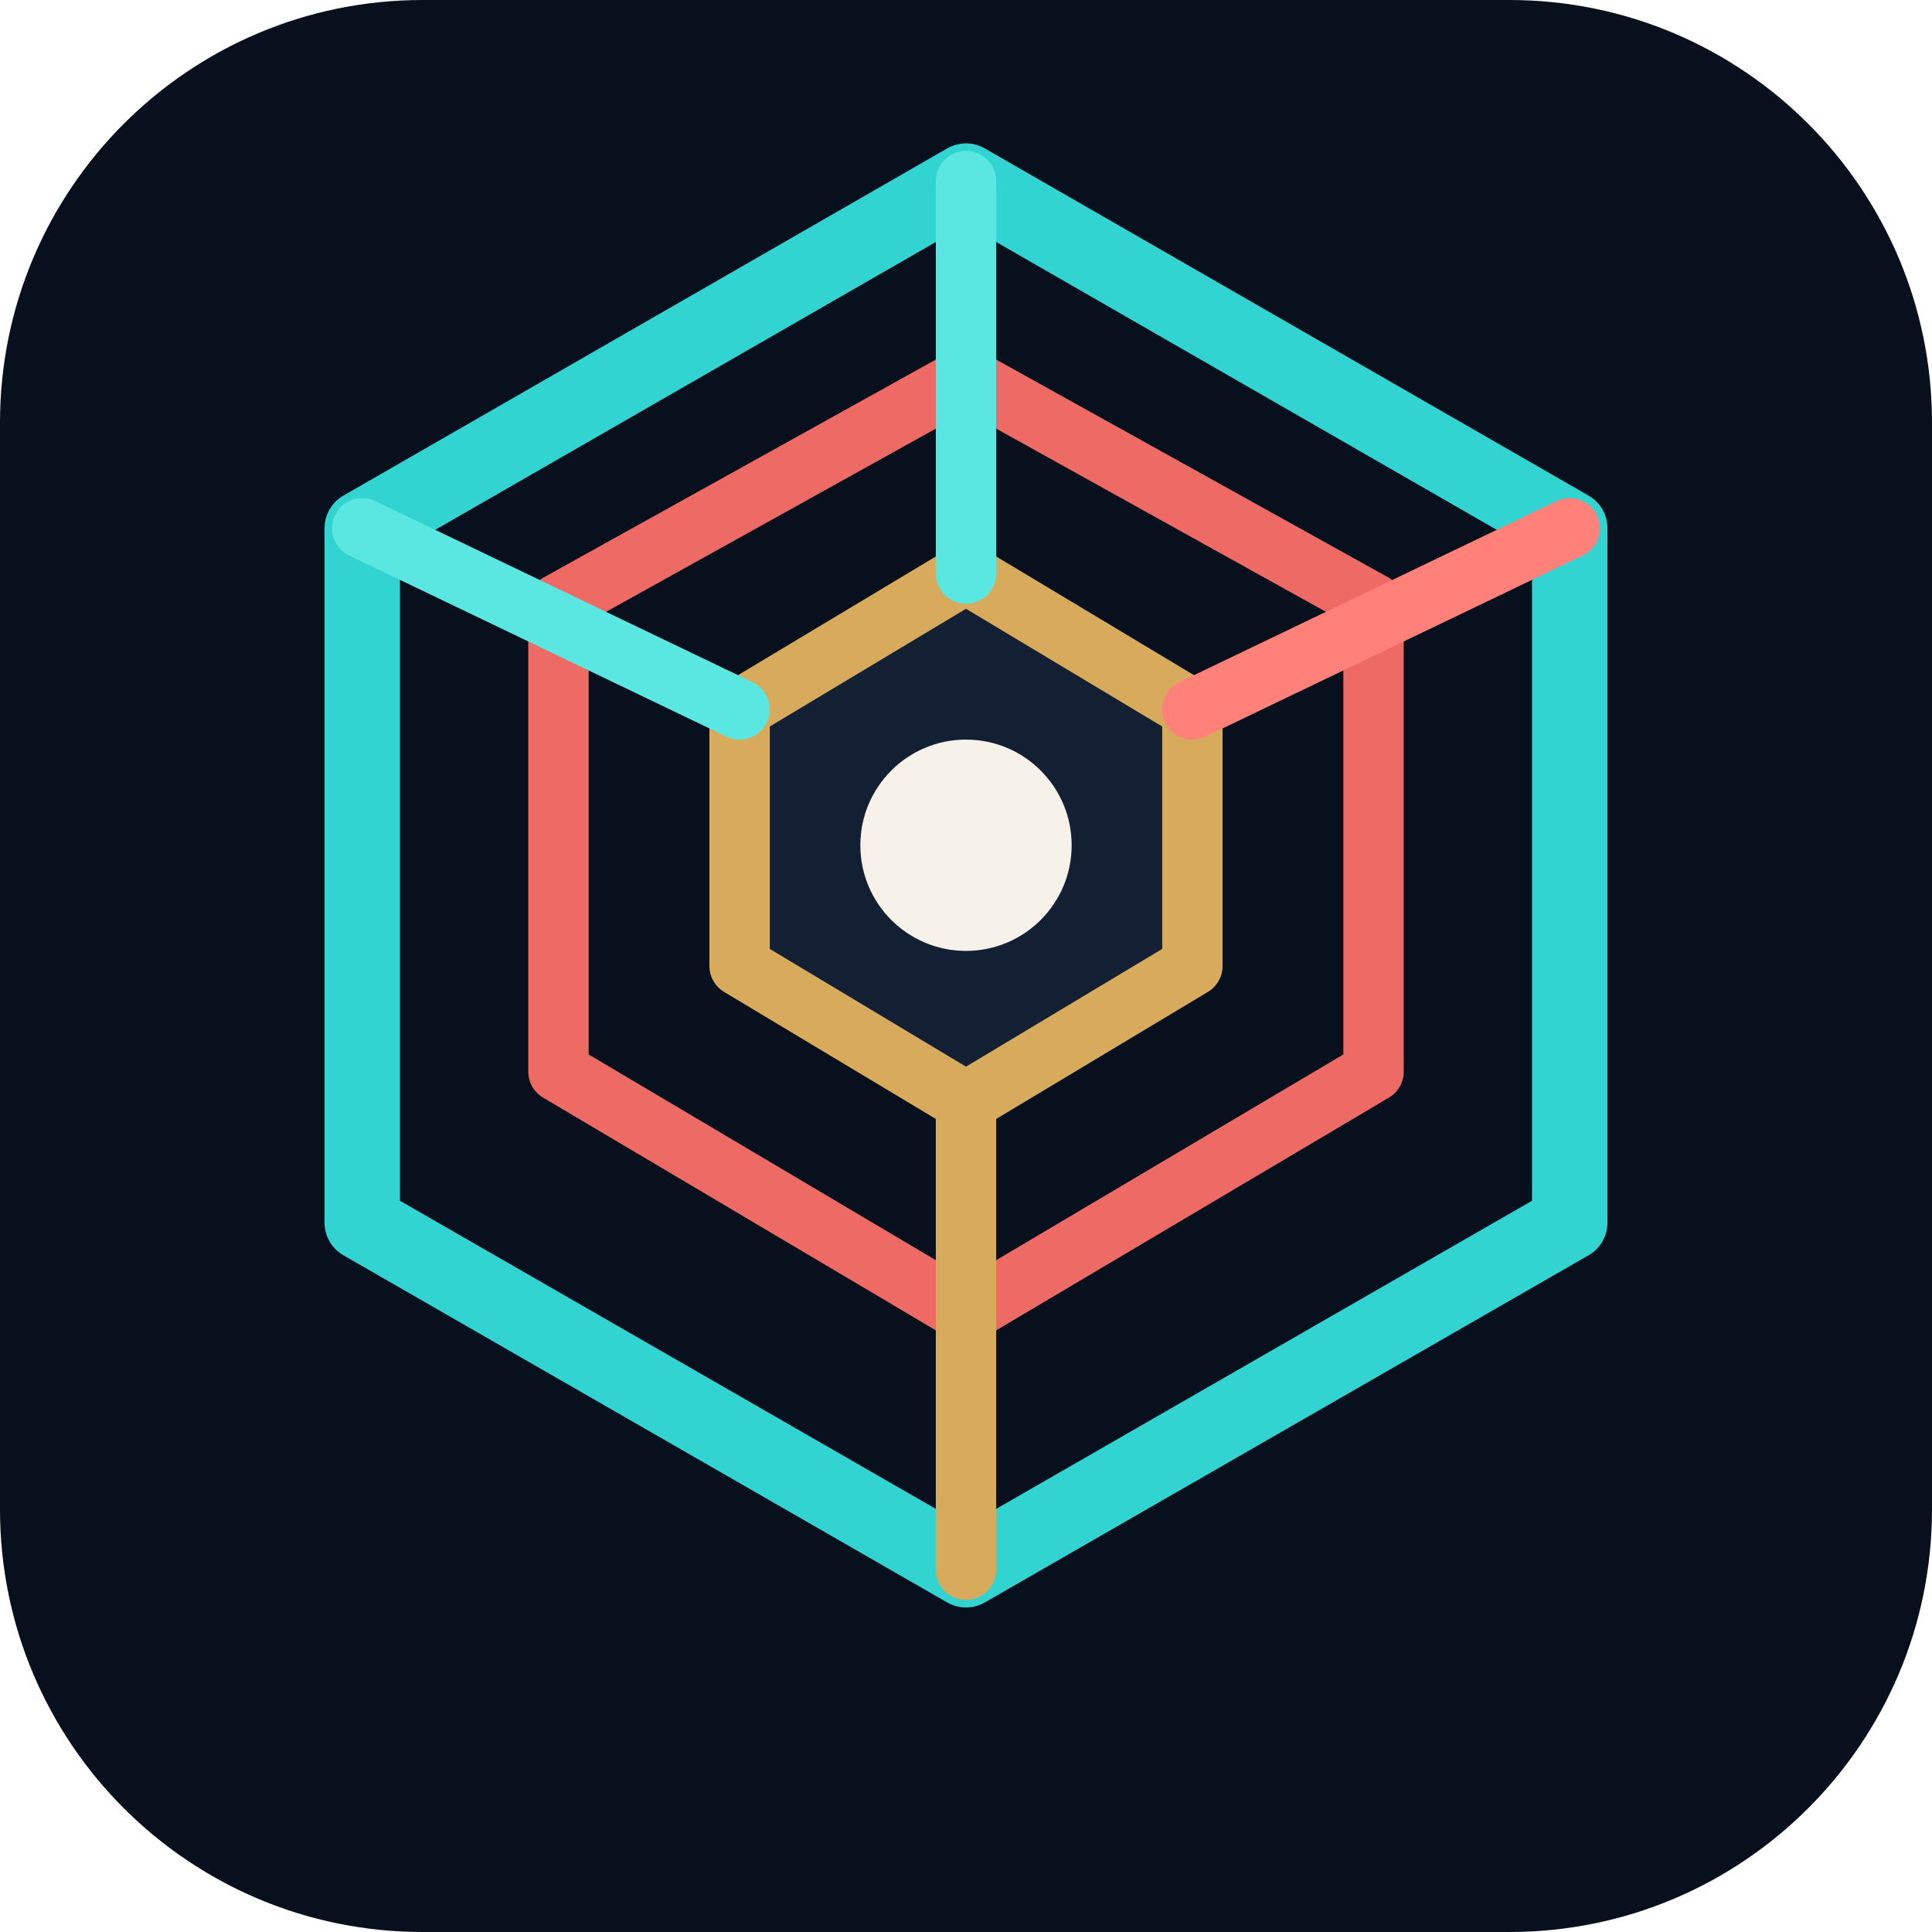
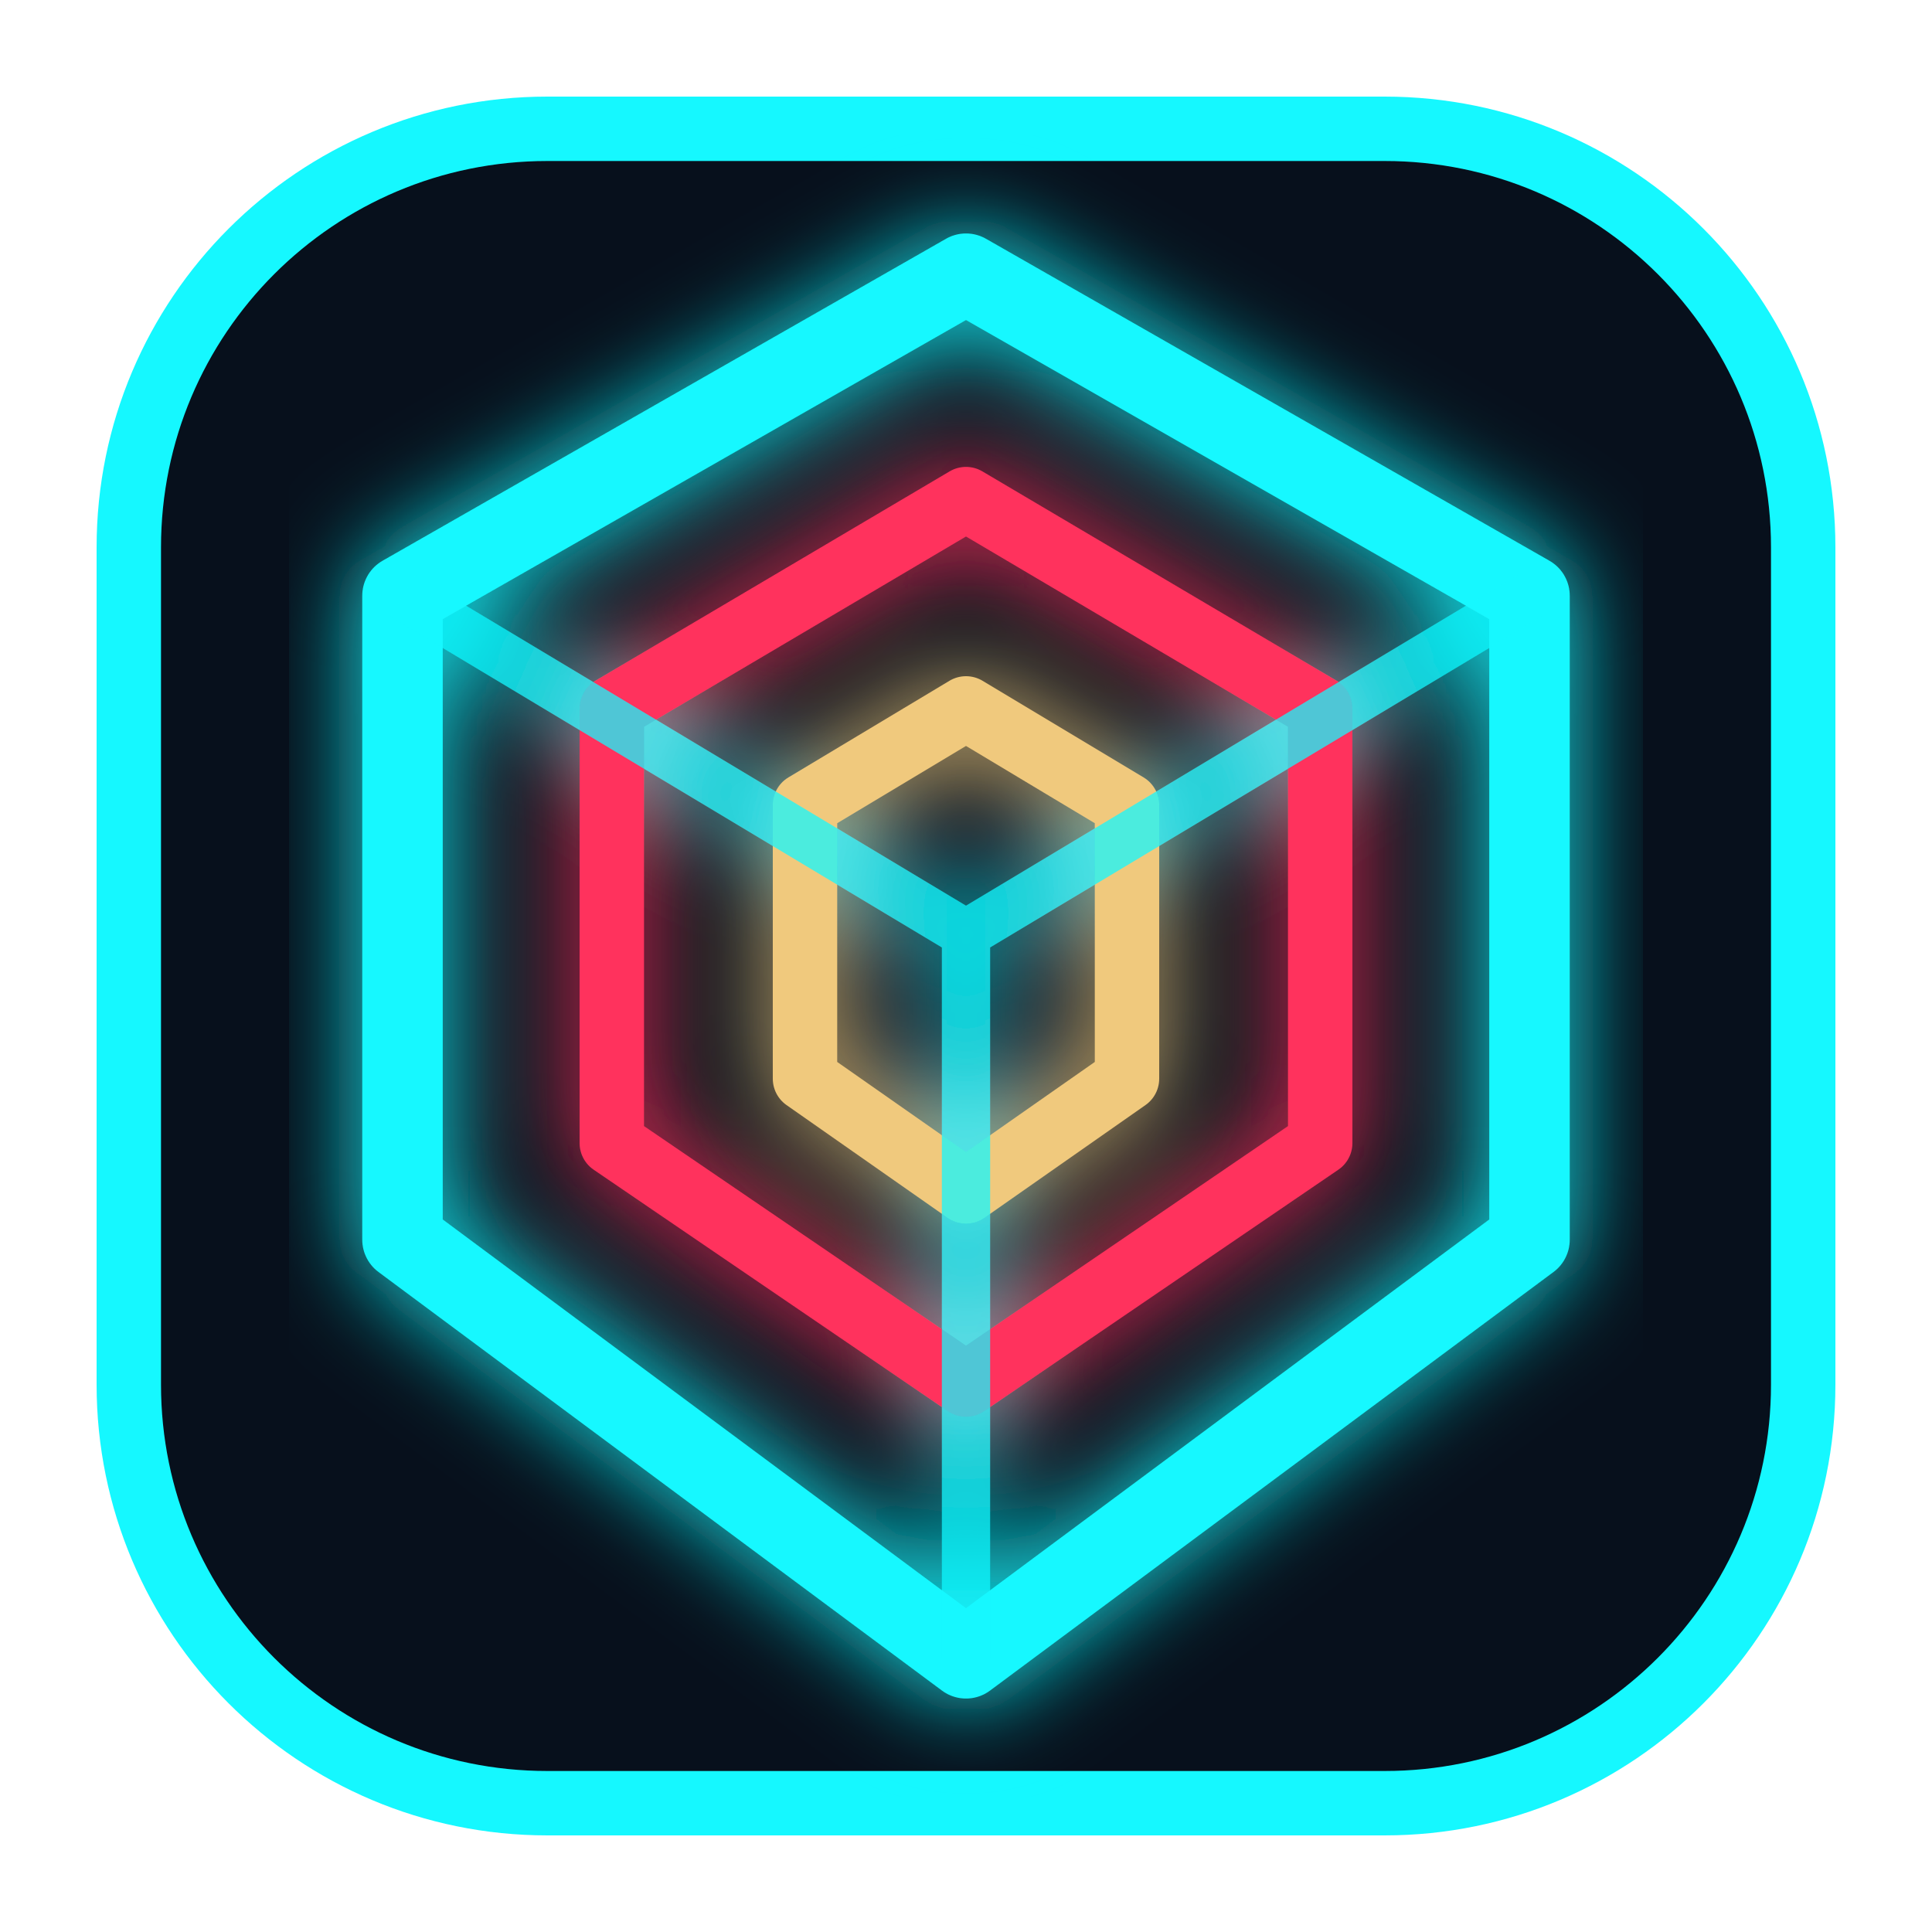
- <svg xmlns="http://www.w3.org/2000/svg" width="128" height="128" viewBox="0 0 128 128" fill="none">
-   <rect width="128" height="128" rx="28" fill="#07101C" />
-   <path d="M64 12L104 35V81L64 104L24 81V35L64 12Z" stroke="#32D4D1" stroke-width="5" stroke-linejoin="round" />
-   <path d="M64 25L91 40V71L64 87L37 71V40L64 25Z" stroke="#EE6A64" stroke-width="4" stroke-linejoin="round" />
-   <path d="M64 38L79 47V64L64 73L49 64V47L64 38Z" fill="#132033" stroke="#D8AA5C" stroke-width="4" stroke-linejoin="round" />
-   <path d="M64 12V38" stroke="#5BE7E1" stroke-width="4" stroke-linecap="round" />
-   <path d="M24 35L49 47" stroke="#5BE7E1" stroke-width="4" stroke-linecap="round" />
-   <path d="M104 35L79 47" stroke="#FF8179" stroke-width="4" stroke-linecap="round" />
-   <path d="M64 104V73" stroke="#D8AA5C" stroke-width="4" stroke-linecap="round" />
-   <circle cx="64" cy="56" r="7" fill="#F6F2E9" />
+ <svg xmlns="http://www.w3.org/2000/svg" viewBox="0 0 120 120" role="img" aria-labelledby="title desc">
+   <defs>
+     <filter id="glow">
+       <feGaussianBlur stdDeviation="3" result="blur" />
+       <feMerge>
+         <feMergeNode in="blur" />
+         <feMergeNode in="SourceGraphic" />
+       </feMerge>
+     </filter>
+   </defs>
+   <rect x="8" y="8" width="104" height="104" rx="26" fill="#07101c" stroke="#15f8ff" stroke-width="4" />
+   <g filter="url(#glow)" fill="none" stroke-linejoin="round">
+     <path d="M60 17 95 37v40L60 103 25 77V37z" stroke="#15f8ff" stroke-width="5" />
+     <path d="M60 31 82 44v27L60 86 38 71V44z" stroke="#ff315d" stroke-width="4" />
+     <path d="M60 44 70 50v17l-10 7-10-7V50z" stroke="#f0c97d" stroke-width="4" />
+     <path d="M25 37 60 58l35-21M60 58v45" stroke="#15f8ff" stroke-width="3" opacity=".75" />
+   </g>
</svg>
